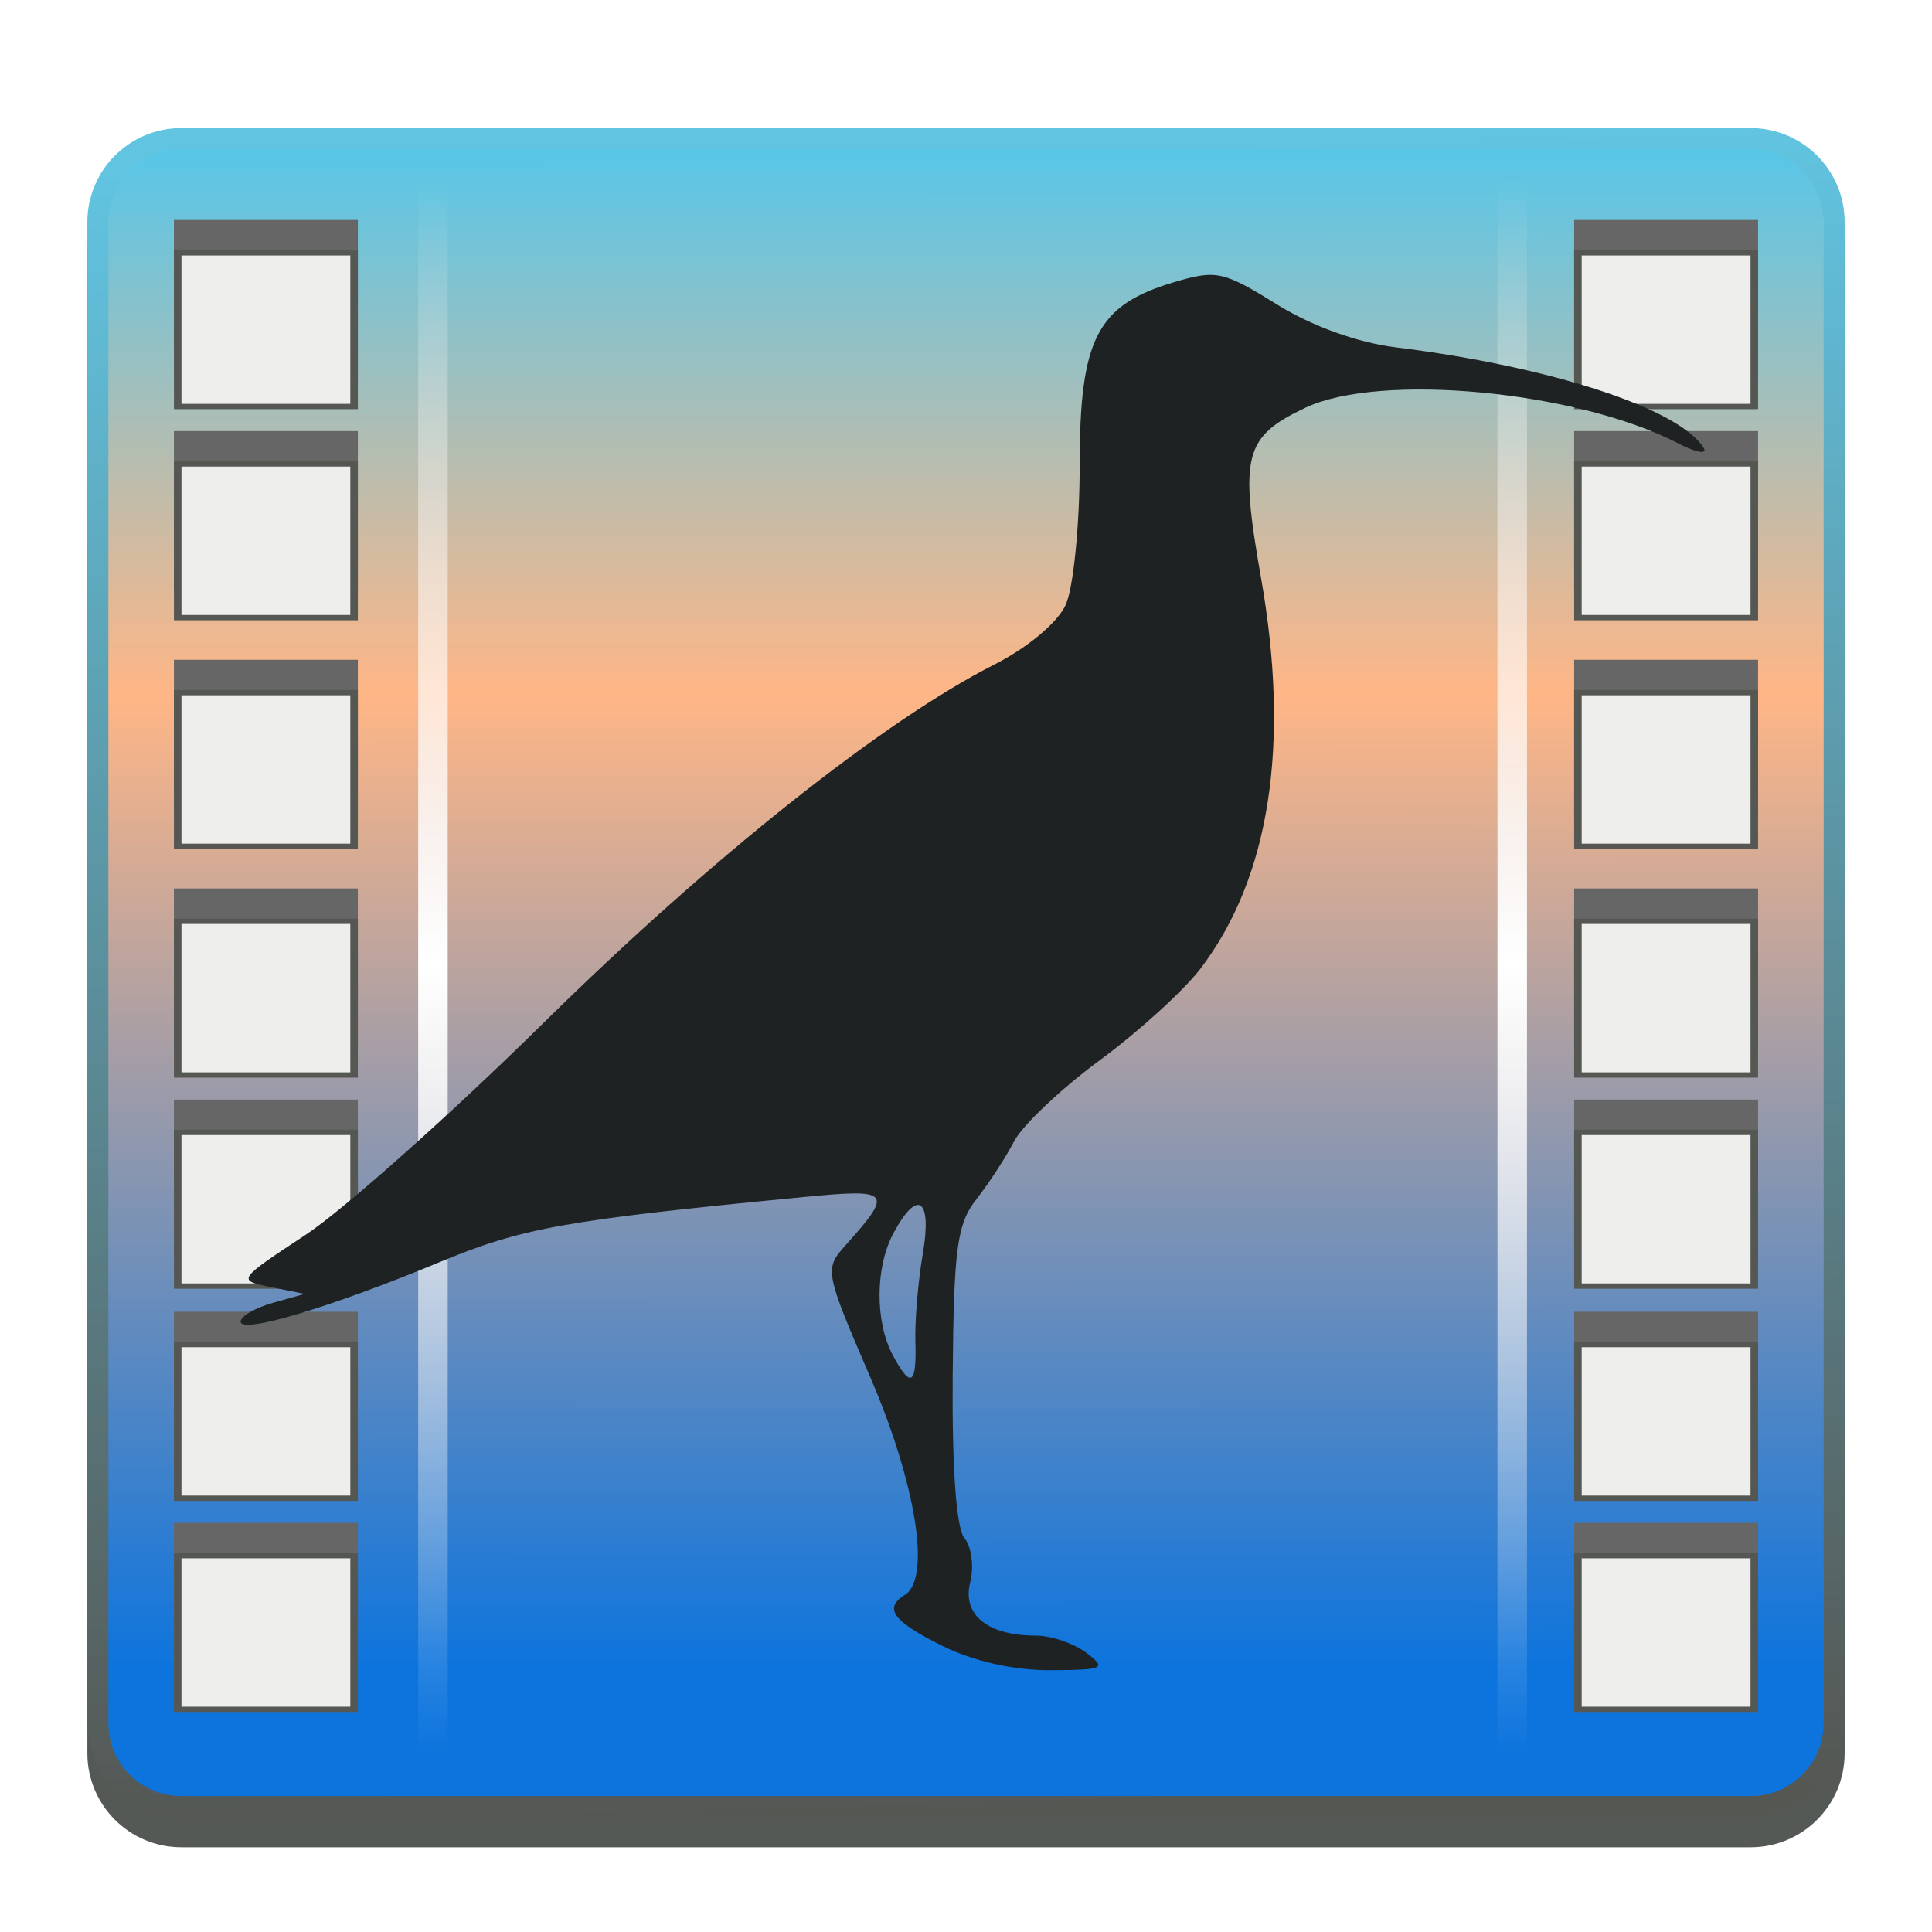
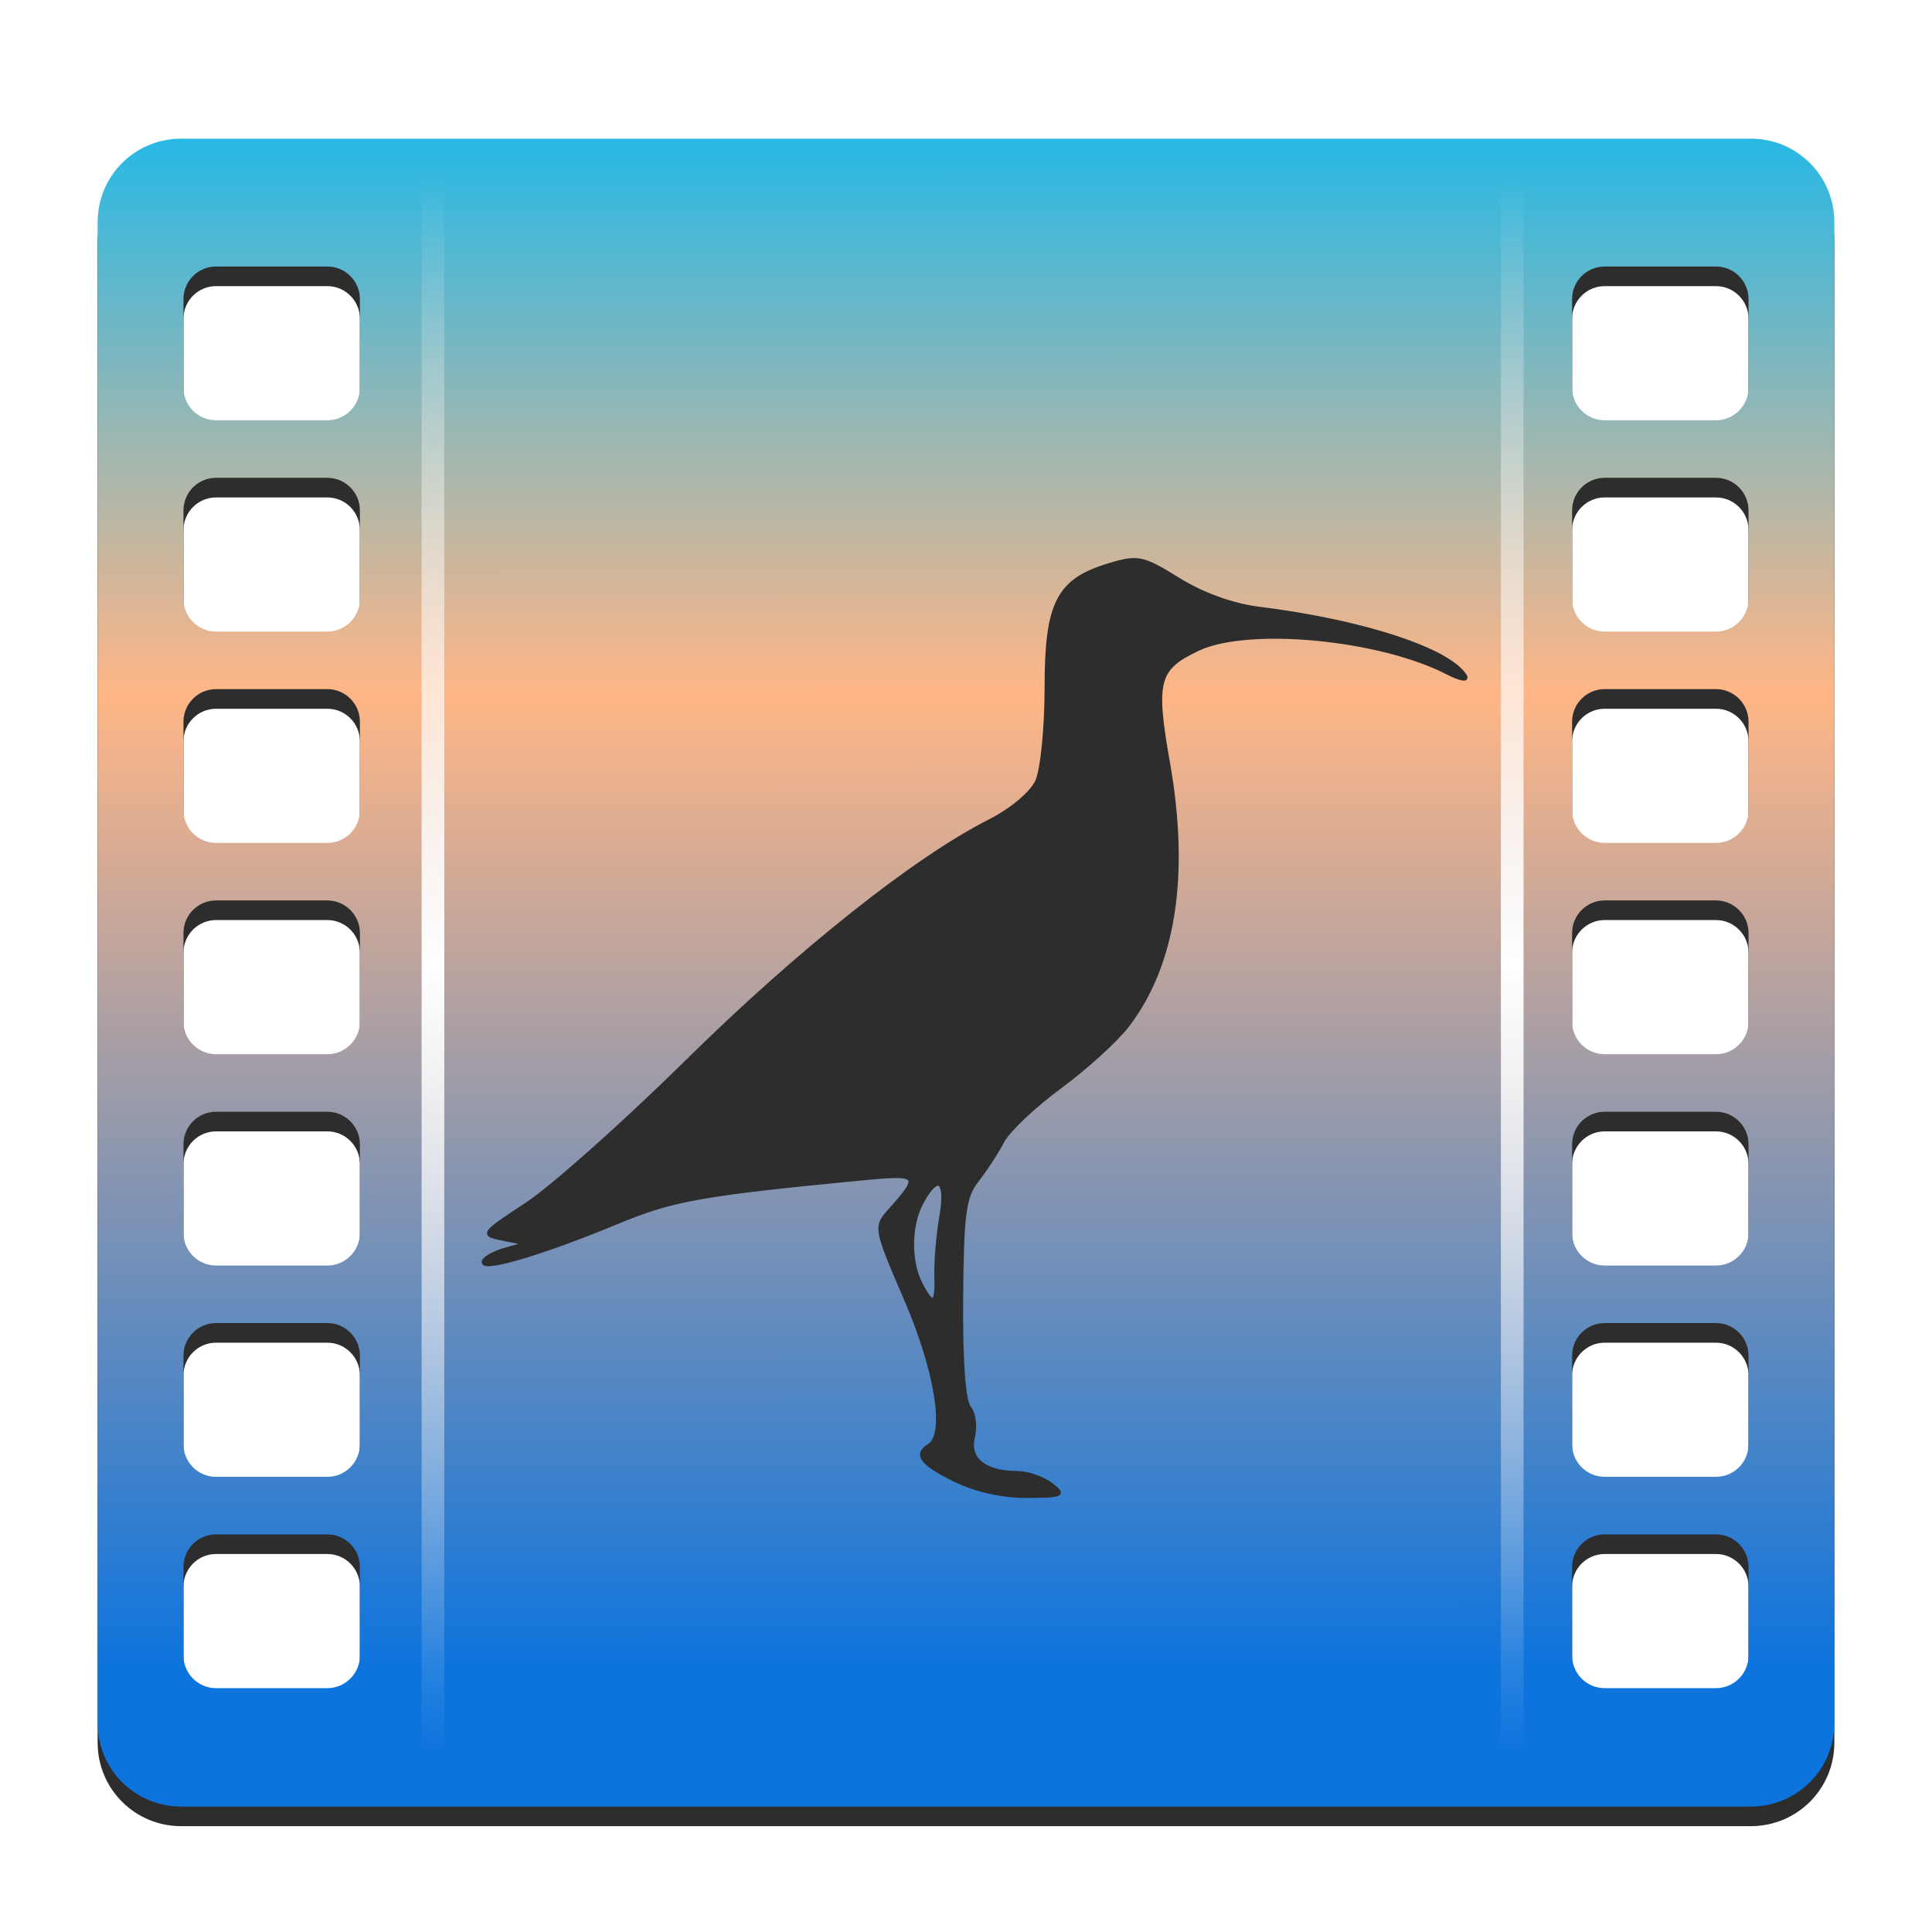
<svg xmlns="http://www.w3.org/2000/svg" xmlns:xlink="http://www.w3.org/1999/xlink" width="128" height="128" id="svg2" version="1.1">
  <defs id="defs4">
+     <linearGradient id="linearGradient3911">
+       <stop style="stop-color:#2d2d2d;stop-opacity:1" offset="0" id="stop3913" />
+       <stop style="stop-color:#ffffff;stop-opacity:0;" offset="1" id="stop3915" />
+     </linearGradient>
    <linearGradient id="linearGradient3066">
      <stop style="stop-color:#ffffff;stop-opacity:0;" offset="0" id="stop3068" />
      <stop id="stop3074" offset="0.5" style="stop-color:#ffffff;stop-opacity:1" />
      <stop style="stop-color:#ffffff;stop-opacity:0;" offset="1" id="stop3070" />
    </linearGradient>
    <linearGradient id="linearGradient3073">
      <stop style="stop-color:#555753;stop-opacity:1;" offset="0" id="stop3075" />
-       <stop style="stop-color:#61c5e2;stop-opacity:1" offset="1" id="stop3077" />
+       <stop style="stop-color:#41b8da;stop-opacity:1" offset="1" id="stop3077" />
    </linearGradient>
    <linearGradient id="linearGradient3065">
      <stop id="stop3067" offset="0" style="stop-color:#666666;stop-opacity:1" />
      <stop style="stop-color:#ffb686;stop-opacity:1;" offset="0.599" id="stop3069" />
      <stop id="stop3071" offset="1" style="stop-color:#4ec7ed;stop-opacity:0;" />
    </linearGradient>
    <linearGradient id="linearGradient3049">
      <stop style="stop-color:#666666;stop-opacity:1" offset="0" id="stop3051" />
      <stop id="stop3053" offset="0.618" style="stop-color:#ffb686;stop-opacity:1;" />
      <stop style="stop-color:#4ec7ed;stop-opacity:0;" offset="1" id="stop3055" />
    </linearGradient>
    <linearGradient id="linearGradient3030">
      <stop id="stop3032" offset="0" style="stop-color:#0d74dd;stop-opacity:1;" />
      <stop style="stop-color:#eeeeec;stop-opacity:1" offset="0.788" id="stop3034" />
      <stop id="stop3036" offset="1" style="stop-color:#4ec7ed;stop-opacity:1;" />
    </linearGradient>
    <linearGradient id="linearGradient3038">
      <stop id="stop3040" offset="0" style="stop-color:#2e3436;stop-opacity:1" />
      <stop style="stop-color:#ffb686;stop-opacity:1;" offset="0.629" id="stop3042" />
      <stop id="stop3044" offset="1" style="stop-color:#4ec7ed;stop-opacity:1;" />
    </linearGradient>
    <linearGradient id="linearGradient3805">
      <stop style="stop-color:#aa4400;stop-opacity:1;" offset="0" id="stop3807" />
      <stop style="stop-color:#aa4400;stop-opacity:0;" offset="1" id="stop3809" />
    </linearGradient>
    <linearGradient id="linearGradient3945">
      <stop style="stop-color:#ffffff;stop-opacity:1;" offset="0" id="stop3947" />
      <stop style="stop-color:#ffffff;stop-opacity:0;" offset="1" id="stop3949" />
    </linearGradient>
    <linearGradient id="linearGradient3938">
      <stop style="stop-color:#0d74dd;stop-opacity:1;" offset="0" id="stop3940" />
      <stop id="stop2996" offset="0.629" style="stop-color:#ffb686;stop-opacity:1;" />
-       <stop style="stop-color:#4ec7ed;stop-opacity:1;" offset="1" id="stop3942" />
+       <stop style="stop-color:#20b8e8;stop-opacity:1;" offset="1" id="stop3942" />
    </linearGradient>
    <linearGradient id="linearGradient3912">
      <stop style="stop-color:#ffffff;stop-opacity:1;" offset="0" id="stop3914" />
      <stop style="stop-color:#ffffff;stop-opacity:0;" offset="1" id="stop3916" />
    </linearGradient>
    <linearGradient id="linearGradient3031">
      <stop style="stop-color:#ffffff;stop-opacity:1;" offset="0" id="stop3033" />
      <stop style="stop-color:#ffffff;stop-opacity:0;" offset="1" id="stop3035" />
    </linearGradient>
    <linearGradient xlink:href="#linearGradient3031" id="linearGradient3883" gradientUnits="userSpaceOnUse" gradientTransform="translate(0.9265453,924.3622)" x1="34.57" y1="-1.748" x2="54.773" y2="65.146" />
    <linearGradient xlink:href="#linearGradient3912" id="linearGradient3918" x1="30.529" y1="-3.544" x2="55.671" y2="65.595" gradientUnits="userSpaceOnUse" />
    <linearGradient xlink:href="#linearGradient3938" id="linearGradient3944" x1="65.548" y1="1048.322" x2="64.65" y2="925.015" gradientUnits="userSpaceOnUse" gradientTransform="matrix(1,0,0,0.9606759,0,38.86647)" />
    <linearGradient xlink:href="#linearGradient3945" id="linearGradient3951" x1="67.454" y1="926.394" x2="67.86" y2="965.403" gradientUnits="userSpaceOnUse" />
    <linearGradient xlink:href="#linearGradient3805" id="linearGradient3811" x1="67.284" y1="952.906" x2="67.284" y2="929.293" gradientUnits="userSpaceOnUse" />
    <linearGradient xlink:href="#linearGradient3938" id="linearGradient3884" gradientUnits="userSpaceOnUse" gradientTransform="matrix(1,0,0,0.9606759,0,38.86647)" x1="65.548" y1="1048.322" x2="64.65" y2="925.015" />
    <linearGradient xlink:href="#linearGradient3805" id="linearGradient3886" gradientUnits="userSpaceOnUse" x1="67.284" y1="952.906" x2="67.284" y2="929.293" />
-     <linearGradient xlink:href="#linearGradient3938" id="linearGradient3907" gradientUnits="userSpaceOnUse" gradientTransform="matrix(0.9276846,0,0,0.8912042,4.628189,107.9656)" x1="64.691" y1="1040" x2="64.65" y2="925.015" />
-     <linearGradient xlink:href="#linearGradient3073" id="linearGradient3079" x1="51.769" y1="1044.587" x2="48.735" y2="933.654" gradientUnits="userSpaceOnUse" />
    <linearGradient xlink:href="#linearGradient3066" id="linearGradient3072" x1="43.994" y1="1040.417" x2="43.994" y2="936.113" gradientUnits="userSpaceOnUse" />
+     <linearGradient xlink:href="#linearGradient3938" id="linearGradient3128" gradientUnits="userSpaceOnUse" gradientTransform="matrix(0.9276846,0,0,0.8912042,4.628189,-816.3965)" x1="64.691" y1="1040" x2="64.65" y2="925.015" />
+     <linearGradient xlink:href="#linearGradient3911" id="linearGradient3917" x1="63.558" y1="120.759" x2="63.022" y2="108.149" gradientUnits="userSpaceOnUse" gradientTransform="matrix(1,0,0,-1,0,1053.237)" />
  </defs>
  <g id="layer1" transform="translate(0,-924.3622)">
-     <rect ry="5.53" y="935.544" x="6.484" height="110.509" width="115.033" id="rect3057" style="fill:#555955;fill-opacity:1;stroke:#555955;stroke-width:1.392;stroke-opacity:1" />
-     <rect style="fill:url(#linearGradient3907);fill-opacity:1;stroke:url(#linearGradient3079);stroke-width:1.392;stroke-opacity:1" id="rect3936" width="115.033" height="110.509" x="6.484" y="933.544" ry="5.53" />
-     <path style="fill:none;stroke:url(#linearGradient3072);stroke-width:1.956;fill-opacity:1" d="m 100.189,934.29 -71.505,0 0,108.202 71.505,0 0,-108.202 z" id="path3023" />
-     <g transform="matrix(1,0,0,0.7010513,4.7683716e-7,279.9578)" id="g3247" style="fill:#666666;stroke:#666666">
-       <rect ry="0" y="940.238" x="104.541" height="14.524" width="11.686" id="rect3249" style="fill:#666666;fill-opacity:1;stroke:#666666;stroke-width:0.5" />
-       <rect style="fill:#666666;fill-opacity:1;stroke:#666666;stroke-width:0.5" id="rect3251" width="11.686" height="14.524" x="104.541" y="960.188" ry="0" />
-       <rect ry="0" y="981.8" x="104.541" height="14.524" width="11.686" id="rect3253" style="fill:#666666;fill-opacity:1;stroke:#666666;stroke-width:0.5" />
-       <rect style="fill:#666666;fill-opacity:1;stroke:#666666;stroke-width:0.5" id="rect3255" width="11.686" height="14.524" x="104.541" y="1003.412" ry="0" />
-       <rect ry="0" y="1023.362" x="104.541" height="14.524" width="11.686" id="rect3257" style="fill:#666666;fill-opacity:1;stroke:#666666;stroke-width:0.5" />
-       <rect style="fill:#666666;fill-opacity:1;stroke:#666666;stroke-width:0.5" id="rect3259" width="11.686" height="14.524" x="11.773" y="940.238" ry="0" />
-       <rect ry="0" y="960.188" x="11.773" height="14.524" width="11.686" id="rect3261" style="fill:#666666;fill-opacity:1;stroke:#666666;stroke-width:0.5" />
-       <rect style="fill:#666666;fill-opacity:1;stroke:#666666;stroke-width:0.5" id="rect3263" width="11.686" height="14.524" x="11.773" y="981.8" ry="0" />
-       <rect ry="0" y="1003.412" x="11.773" height="14.524" width="11.686" id="rect3265" style="fill:#666666;fill-opacity:1;stroke:#666666;stroke-width:0.5" />
-       <rect style="fill:#666666;fill-opacity:1;stroke:#666666;stroke-width:0.5" id="rect3267" width="11.686" height="14.524" x="11.773" y="1023.362" ry="0" />
-       <rect ry="0" y="1043.412" x="104.541" height="14.524" width="11.686" id="rect3269" style="fill:#666666;fill-opacity:1;stroke:#666666;stroke-width:0.5" />
-       <rect style="fill:#666666;fill-opacity:1;stroke:#666666;stroke-width:0.5" id="rect3271" width="11.686" height="14.524" x="104.541" y="1063.362" ry="0" />
-       <rect style="fill:#666666;fill-opacity:1;stroke:#666666;stroke-width:0.5" id="rect3273" width="11.686" height="14.524" x="11.773" y="1043.412" ry="0" />
-       <rect ry="0" y="1063.362" x="11.773" height="14.524" width="11.686" id="rect3275" style="fill:#666666;fill-opacity:1;stroke:#666666;stroke-width:0.5" />
-     </g>
-     <g id="g3231" transform="matrix(1,0,0,0.7010513,4.7683716e-7,281.9578)">
-       <rect style="fill:#eeeeec;fill-opacity:1;stroke:#555753;stroke-width:0.5" id="rect3044" width="11.686" height="14.524" x="104.541" y="940.238" ry="0" />
-       <rect ry="0" y="960.188" x="104.541" height="14.524" width="11.686" id="rect3046" style="fill:#eeeeec;fill-opacity:1;stroke:#555753;stroke-width:0.5" />
-       <rect style="fill:#eeeeec;fill-opacity:1;stroke:#555753;stroke-width:0.5" id="rect3048" width="11.686" height="14.524" x="104.541" y="981.8" ry="0" />
-       <rect ry="0" y="1003.412" x="104.541" height="14.524" width="11.686" id="rect3050" style="fill:#eeeeec;fill-opacity:1;stroke:#555753;stroke-width:0.5" />
-       <rect style="fill:#eeeeec;fill-opacity:1;stroke:#555753;stroke-width:0.5" id="rect3052" width="11.686" height="14.524" x="104.541" y="1023.362" ry="0" />
-       <rect ry="0" y="940.238" x="11.773" height="14.524" width="11.686" id="rect3839" style="fill:#eeeeec;fill-opacity:1;stroke:#555753;stroke-width:0.5" />
-       <rect style="fill:#eeeeec;fill-opacity:1;stroke:#555753;stroke-width:0.5" id="rect3841" width="11.686" height="14.524" x="11.773" y="960.188" ry="0" />
-       <rect ry="0" y="981.8" x="11.773" height="14.524" width="11.686" id="rect3843" style="fill:#eeeeec;fill-opacity:1;stroke:#555753;stroke-width:0.5" />
-       <rect style="fill:#eeeeec;fill-opacity:1;stroke:#555753;stroke-width:0.5" id="rect3845" width="11.686" height="14.524" x="11.773" y="1003.412" ry="0" />
-       <rect ry="0" y="1023.362" x="11.773" height="14.524" width="11.686" id="rect3847" style="fill:#eeeeec;fill-opacity:1;stroke:#555753;stroke-width:0.5" />
-       <rect style="fill:#eeeeec;fill-opacity:1;stroke:#555753;stroke-width:0.5" id="rect3223" width="11.686" height="14.524" x="104.541" y="1043.412" ry="0" />
-       <rect ry="0" y="1063.362" x="104.541" height="14.524" width="11.686" id="rect3225" style="fill:#eeeeec;fill-opacity:1;stroke:#555753;stroke-width:0.5" />
-       <rect ry="0" y="1043.412" x="11.773" height="14.524" width="11.686" id="rect3227" style="fill:#eeeeec;fill-opacity:1;stroke:#555753;stroke-width:0.5" />
-       <rect style="fill:#eeeeec;fill-opacity:1;stroke:#555753;stroke-width:0.5" id="rect3229" width="11.686" height="14.524" x="11.773" y="1063.362" ry="0" />
-     </g>
-     <path style="fill:#1e2223;fill-opacity:1" d="m 62.46,1033.419 c -3.295,-1.631 -3.943,-2.507 -2.509,-3.393 1.749,-1.081 0.748,-7.364 -2.299,-14.432 -2.995,-6.947 -3.036,-7.161 -1.659,-8.698 3.214,-3.587 3.048,-3.787 -2.677,-3.234 -15.896,1.537 -18.688,2.035 -24.174,4.314 -7.225,3.001 -13.197,4.788 -13.197,3.949 0,-0.356 0.955,-0.915 2.123,-1.242 l 2.123,-0.595 -2.251,-0.454 c -2.245,-0.453 -2.239,-0.462 2.316,-3.467 2.512,-1.657 9.605,-7.977 15.762,-14.044 11.076,-10.914 22.539,-20.024 29.874,-23.741 2.196,-1.113 4.177,-2.773 4.714,-3.951 0.509,-1.117 0.925,-5.268 0.925,-9.225 0,-8.387 1.141,-10.617 6.21,-12.136 2.832,-0.849 3.297,-0.75 6.823,1.441 2.349,1.46 5.353,2.547 7.921,2.865 10.235,1.269 18.775,4.056 20.38,6.652 0.289,0.468 -0.483,0.329 -1.717,-0.309 -6.68,-3.455 -19.713,-4.692 -24.666,-2.341 -4.051,1.922 -4.368,3.14 -2.934,11.282 1.945,11.044 0.576,19.861 -4.019,25.884 -1.104,1.447 -4.107,4.178 -6.674,6.067 -2.567,1.89 -5.119,4.307 -5.672,5.373 -0.553,1.066 -1.675,2.789 -2.494,3.831 -1.281,1.628 -1.501,3.259 -1.571,11.655 -0.051,6.151 0.236,10.144 0.778,10.797 0.473,0.569 0.644,1.894 0.38,2.944 -0.538,2.143 1.162,3.515 4.355,3.515 1.008,0 2.508,0.51 3.332,1.134 1.383,1.046 1.2,1.135 -2.362,1.157 -2.411,0.015 -5.092,-0.586 -7.141,-1.6 z m -1.813,-20.184 c -0.041,-1.38 0.178,-3.986 0.488,-5.79 0.633,-3.686 -0.339,-4.373 -1.944,-1.374 -1.21,2.26 -1.227,5.86 -0.038,8.081 1.193,2.228 1.581,1.99 1.494,-0.917 z" id="path2998" />
+     <path id="path3133" d="m 12,934.85 c -3.063,0 -5.531,2.468 -5.531,5.531 l 0,99.438 c 0,3.063 2.468,5.531 5.531,5.531 l 104,0 c 3.063,0 5.531,-2.468 5.531,-5.531 l 0,-99.438 c 0,-3.063 -2.468,-5.531 -5.531,-5.531 l -104,0 z m 2.312,8.469 7.375,0 c 1.189,0 2.156,0.968 2.156,2.156 l 0,5.875 c 0,1.189 -0.968,2.156 -2.156,2.156 l -7.375,0 c -1.189,0 -2.156,-0.968 -2.156,-2.156 l 0,-5.875 c 0,-1.189 0.968,-2.156 2.156,-2.156 z m 92,0 7.375,0 c 1.189,0 2.156,0.968 2.156,2.156 l 0,5.875 c 0,1.189 -0.968,2.156 -2.156,2.156 l -7.375,0 c -1.189,0 -2.156,-0.968 -2.156,-2.156 l 0,-5.875 c 0,-1.189 0.968,-2.156 2.156,-2.156 z m -92,14 7.375,0 c 1.189,0 2.156,0.968 2.156,2.156 l 0,5.875 c 0,1.189 -0.968,2.156 -2.156,2.156 l -7.375,0 c -1.189,0 -2.156,-0.968 -2.156,-2.156 l 0,-5.875 c 0,-1.189 0.968,-2.156 2.156,-2.156 z m 92,0 7.375,0 c 1.189,0 2.156,0.968 2.156,2.156 l 0,5.875 c 0,1.189 -0.968,2.156 -2.156,2.156 l -7.375,0 c -1.189,0 -2.156,-0.968 -2.156,-2.156 l 0,-5.875 c 0,-1.189 0.968,-2.156 2.156,-2.156 z m -92,14 7.375,0 c 1.189,0 2.156,0.968 2.156,2.156 l 0,5.875 c 0,1.189 -0.968,2.156 -2.156,2.156 l -7.375,0 c -1.189,0 -2.156,-0.968 -2.156,-2.156 l 0,-5.875 c 0,-1.189 0.968,-2.156 2.156,-2.156 z m 92,0 7.375,0 c 1.189,0 2.156,0.968 2.156,2.156 l 0,5.875 c 0,1.189 -0.968,2.156 -2.156,2.156 l -7.375,0 c -1.189,0 -2.156,-0.968 -2.156,-2.156 l 0,-5.875 c 0,-1.189 0.968,-2.156 2.156,-2.156 z m -92,14 7.375,0 c 1.189,0 2.156,0.968 2.156,2.156 l 0,5.875 c 0,1.189 -0.968,2.156 -2.156,2.156 l -7.375,0 c -1.189,0 -2.156,-0.968 -2.156,-2.156 l 0,-5.875 c 0,-1.189 0.968,-2.156 2.156,-2.156 z m 92,0 7.375,0 c 1.189,0 2.156,0.968 2.156,2.156 l 0,5.875 c 0,1.189 -0.968,2.156 -2.156,2.156 l -7.375,0 c -1.189,0 -2.156,-0.968 -2.156,-2.156 l 0,-5.875 c 0,-1.189 0.968,-2.156 2.156,-2.156 z m -92,14 7.375,0 c 1.189,0 2.156,0.968 2.156,2.157 l 0,5.875 c 0,1.188 -0.968,2.156 -2.156,2.156 l -7.375,0 c -1.189,0 -2.156,-0.968 -2.156,-2.156 l 0,-5.875 c 0,-1.189 0.968,-2.157 2.156,-2.157 z m 92,0 7.375,0 c 1.189,0 2.156,0.968 2.156,2.157 l 0,5.875 c 0,1.188 -0.968,2.156 -2.156,2.156 l -7.375,0 c -1.189,0 -2.156,-0.968 -2.156,-2.156 l 0,-5.875 c 0,-1.189 0.968,-2.157 2.156,-2.157 z m -92,14 7.375,0 c 1.189,0 2.156,0.968 2.156,2.156 l 0,5.875 c 0,1.189 -0.968,2.156 -2.156,2.156 l -7.375,0 c -1.189,0 -2.156,-0.968 -2.156,-2.156 l 0,-5.875 c 0,-1.189 0.968,-2.156 2.156,-2.156 z m 92,0 7.375,0 c 1.189,0 2.156,0.968 2.156,2.156 l 0,5.875 c 0,1.189 -0.968,2.156 -2.156,2.156 l -7.375,0 c -1.189,0 -2.156,-0.968 -2.156,-2.156 l 0,-5.875 c 0,-1.189 0.968,-2.156 2.156,-2.156 z m -92,14 7.375,0 c 1.189,0 2.156,0.968 2.156,2.156 l 0,5.875 c 0,1.189 -0.968,2.156 -2.156,2.156 l -7.375,0 c -1.189,0 -2.156,-0.968 -2.156,-2.156 l 0,-5.875 c 0,-1.189 0.968,-2.156 2.156,-2.156 z m 92,0 7.375,0 c 1.189,0 2.156,0.968 2.156,2.156 l 0,5.875 c 0,1.189 -0.968,2.156 -2.156,2.156 l -7.375,0 c -1.189,0 -2.156,-0.968 -2.156,-2.156 l 0,-5.875 c 0,-1.189 0.968,-2.156 2.156,-2.156 z" style="fill:#2d2d2d;fill-opacity:1;stroke:none" />
+     <path style="fill:url(#linearGradient3128);fill-opacity:1;stroke:none;stroke-width:1.392;stroke-opacity:1" d="M 12 9.188 C 8.937 9.188 6.469 11.655 6.469 14.719 L 6.469 114.156 C 6.469 117.22 8.937 119.688 12 119.688 L 116 119.688 C 119.063 119.688 121.531 117.22 121.531 114.156 L 121.531 14.719 C 121.531 11.655 119.063 9.188 116 9.188 L 12 9.188 z M 14.312 17.656 L 21.688 17.656 C 22.876 17.656 23.844 18.624 23.844 19.812 L 23.844 25.688 C 23.844 26.876 22.876 27.844 21.688 27.844 L 14.312 27.844 C 13.124 27.844 12.156 26.876 12.156 25.688 L 12.156 19.812 C 12.156 18.624 13.124 17.656 14.312 17.656 z M 106.312 17.656 L 113.688 17.656 C 114.876 17.656 115.844 18.624 115.844 19.812 L 115.844 25.688 C 115.844 26.876 114.876 27.844 113.688 27.844 L 106.312 27.844 C 105.124 27.844 104.156 26.876 104.156 25.688 L 104.156 19.812 C 104.156 18.624 105.124 17.656 106.312 17.656 z M 14.312 31.656 L 21.688 31.656 C 22.876 31.656 23.844 32.624 23.844 33.812 L 23.844 39.688 C 23.844 40.876 22.876 41.844 21.688 41.844 L 14.312 41.844 C 13.124 41.844 12.156 40.876 12.156 39.688 L 12.156 33.812 C 12.156 32.624 13.124 31.656 14.312 31.656 z M 106.312 31.656 L 113.688 31.656 C 114.876 31.656 115.844 32.624 115.844 33.812 L 115.844 39.688 C 115.844 40.876 114.876 41.844 113.688 41.844 L 106.312 41.844 C 105.124 41.844 104.156 40.876 104.156 39.688 L 104.156 33.812 C 104.156 32.624 105.124 31.656 106.312 31.656 z M 14.312 45.656 L 21.688 45.656 C 22.876 45.656 23.844 46.624 23.844 47.812 L 23.844 53.688 C 23.844 54.876 22.876 55.844 21.688 55.844 L 14.312 55.844 C 13.124 55.844 12.156 54.876 12.156 53.688 L 12.156 47.812 C 12.156 46.624 13.124 45.656 14.312 45.656 z M 106.312 45.656 L 113.688 45.656 C 114.876 45.656 115.844 46.624 115.844 47.812 L 115.844 53.688 C 115.844 54.876 114.876 55.844 113.688 55.844 L 106.312 55.844 C 105.124 55.844 104.156 54.876 104.156 53.688 L 104.156 47.812 C 104.156 46.624 105.124 45.656 106.312 45.656 z M 14.312 59.656 L 21.688 59.656 C 22.876 59.656 23.844 60.624 23.844 61.812 L 23.844 67.688 C 23.844 68.876 22.876 69.844 21.688 69.844 L 14.312 69.844 C 13.124 69.844 12.156 68.876 12.156 67.688 L 12.156 61.812 C 12.156 60.624 13.124 59.656 14.312 59.656 z M 106.312 59.656 L 113.688 59.656 C 114.876 59.656 115.844 60.624 115.844 61.812 L 115.844 67.688 C 115.844 68.876 114.876 69.844 113.688 69.844 L 106.312 69.844 C 105.124 69.844 104.156 68.876 104.156 67.688 L 104.156 61.812 C 104.156 60.624 105.124 59.656 106.312 59.656 z M 14.312 73.656 L 21.688 73.656 C 22.876 73.656 23.844 74.624 23.844 75.812 L 23.844 81.688 C 23.844 82.876 22.876 83.844 21.688 83.844 L 14.312 83.844 C 13.124 83.844 12.156 82.876 12.156 81.688 L 12.156 75.812 C 12.156 74.624 13.124 73.656 14.312 73.656 z M 106.312 73.656 L 113.688 73.656 C 114.876 73.656 115.844 74.624 115.844 75.812 L 115.844 81.688 C 115.844 82.876 114.876 83.844 113.688 83.844 L 106.312 83.844 C 105.124 83.844 104.156 82.876 104.156 81.688 L 104.156 75.812 C 104.156 74.624 105.124 73.656 106.312 73.656 z M 14.312 87.656 L 21.688 87.656 C 22.876 87.656 23.844 88.624 23.844 89.812 L 23.844 95.688 C 23.844 96.876 22.876 97.844 21.688 97.844 L 14.312 97.844 C 13.124 97.844 12.156 96.876 12.156 95.688 L 12.156 89.812 C 12.156 88.624 13.124 87.656 14.312 87.656 z M 106.312 87.656 L 113.688 87.656 C 114.876 87.656 115.844 88.624 115.844 89.812 L 115.844 95.688 C 115.844 96.876 114.876 97.844 113.688 97.844 L 106.312 97.844 C 105.124 97.844 104.156 96.876 104.156 95.688 L 104.156 89.812 C 104.156 88.624 105.124 87.656 106.312 87.656 z M 14.312 101.656 L 21.688 101.656 C 22.876 101.656 23.844 102.624 23.844 103.812 L 23.844 109.688 C 23.844 110.876 22.876 111.844 21.688 111.844 L 14.312 111.844 C 13.124 111.844 12.156 110.876 12.156 109.688 L 12.156 103.812 C 12.156 102.624 13.124 101.656 14.312 101.656 z M 106.312 101.656 L 113.688 101.656 C 114.876 101.656 115.844 102.624 115.844 103.812 L 115.844 109.688 C 115.844 110.876 114.876 111.844 113.688 111.844 L 106.312 111.844 C 105.124 111.844 104.156 110.876 104.156 109.688 L 104.156 103.812 C 104.156 102.624 105.124 101.656 106.312 101.656 z " transform="translate(0,924.3622)" id="rect3936" />
+     <path style="fill:none;stroke:url(#linearGradient3072);stroke-width:1.5;fill-opacity:1" d="m 100.189,934.29 -71.505,0 0,108.202 71.505,0 0,-108.202 z" id="path3023" />
+     <path id="path3850" d="m 63.245,1022.408 c -2.211,-1.094 -2.645,-1.682 -1.683,-2.276 1.174,-0.725 0.502,-4.941 -1.542,-9.683 -2.01,-4.661 -2.037,-4.805 -1.113,-5.836 2.157,-2.406 2.045,-2.541 -1.796,-2.17 -10.665,1.031 -12.539,1.366 -16.219,2.894 -4.847,2.013 -8.854,3.212 -8.854,2.65 0,-0.238 0.641,-0.614 1.424,-0.833 l 1.424,-0.399 -1.51,-0.304 c -1.506,-0.304 -1.502,-0.31 1.554,-2.326 1.685,-1.112 6.444,-5.352 10.575,-9.423 7.431,-7.323 15.122,-13.435 20.044,-15.928 1.474,-0.747 2.802,-1.861 3.162,-2.651 0.342,-0.75 0.621,-3.535 0.621,-6.189 0,-5.627 0.765,-7.123 4.167,-8.142 1.9,-0.569 2.212,-0.503 4.578,0.967 1.576,0.98 3.591,1.709 5.314,1.922 6.867,0.851 12.597,2.722 13.673,4.463 0.194,0.314 -0.324,0.221 -1.152,-0.207 -4.482,-2.318 -13.226,-3.148 -16.549,-1.571 -2.718,1.29 -2.93,2.107 -1.969,7.569 1.305,7.41 0.386,13.325 -2.696,17.367 -0.741,0.971 -2.756,2.803 -4.478,4.071 -1.722,1.268 -3.435,2.89 -3.805,3.605 -0.371,0.715 -1.124,1.871 -1.674,2.57 -0.859,1.093 -1.007,2.187 -1.054,7.82 -0.034,4.127 0.158,6.806 0.522,7.244 0.317,0.382 0.432,1.271 0.255,1.975 -0.361,1.438 0.779,2.358 2.922,2.358 0.676,0 1.682,0.342 2.235,0.76 0.928,0.702 0.805,0.762 -1.584,0.776 -1.618,0.01 -3.416,-0.393 -4.791,-1.074 z M 62.028,1008.866 c -0.028,-0.926 0.12,-2.674 0.328,-3.885 0.425,-2.473 -0.227,-2.934 -1.304,-0.922 -0.812,1.516 -0.823,3.932 -0.026,5.422 0.8,1.495 1.061,1.335 1.002,-0.615 z" style="fill:#2d2d2d;fill-opacity:1;stroke:#2d2d2d;stroke-width:0.25" />
  </g>
</svg>
